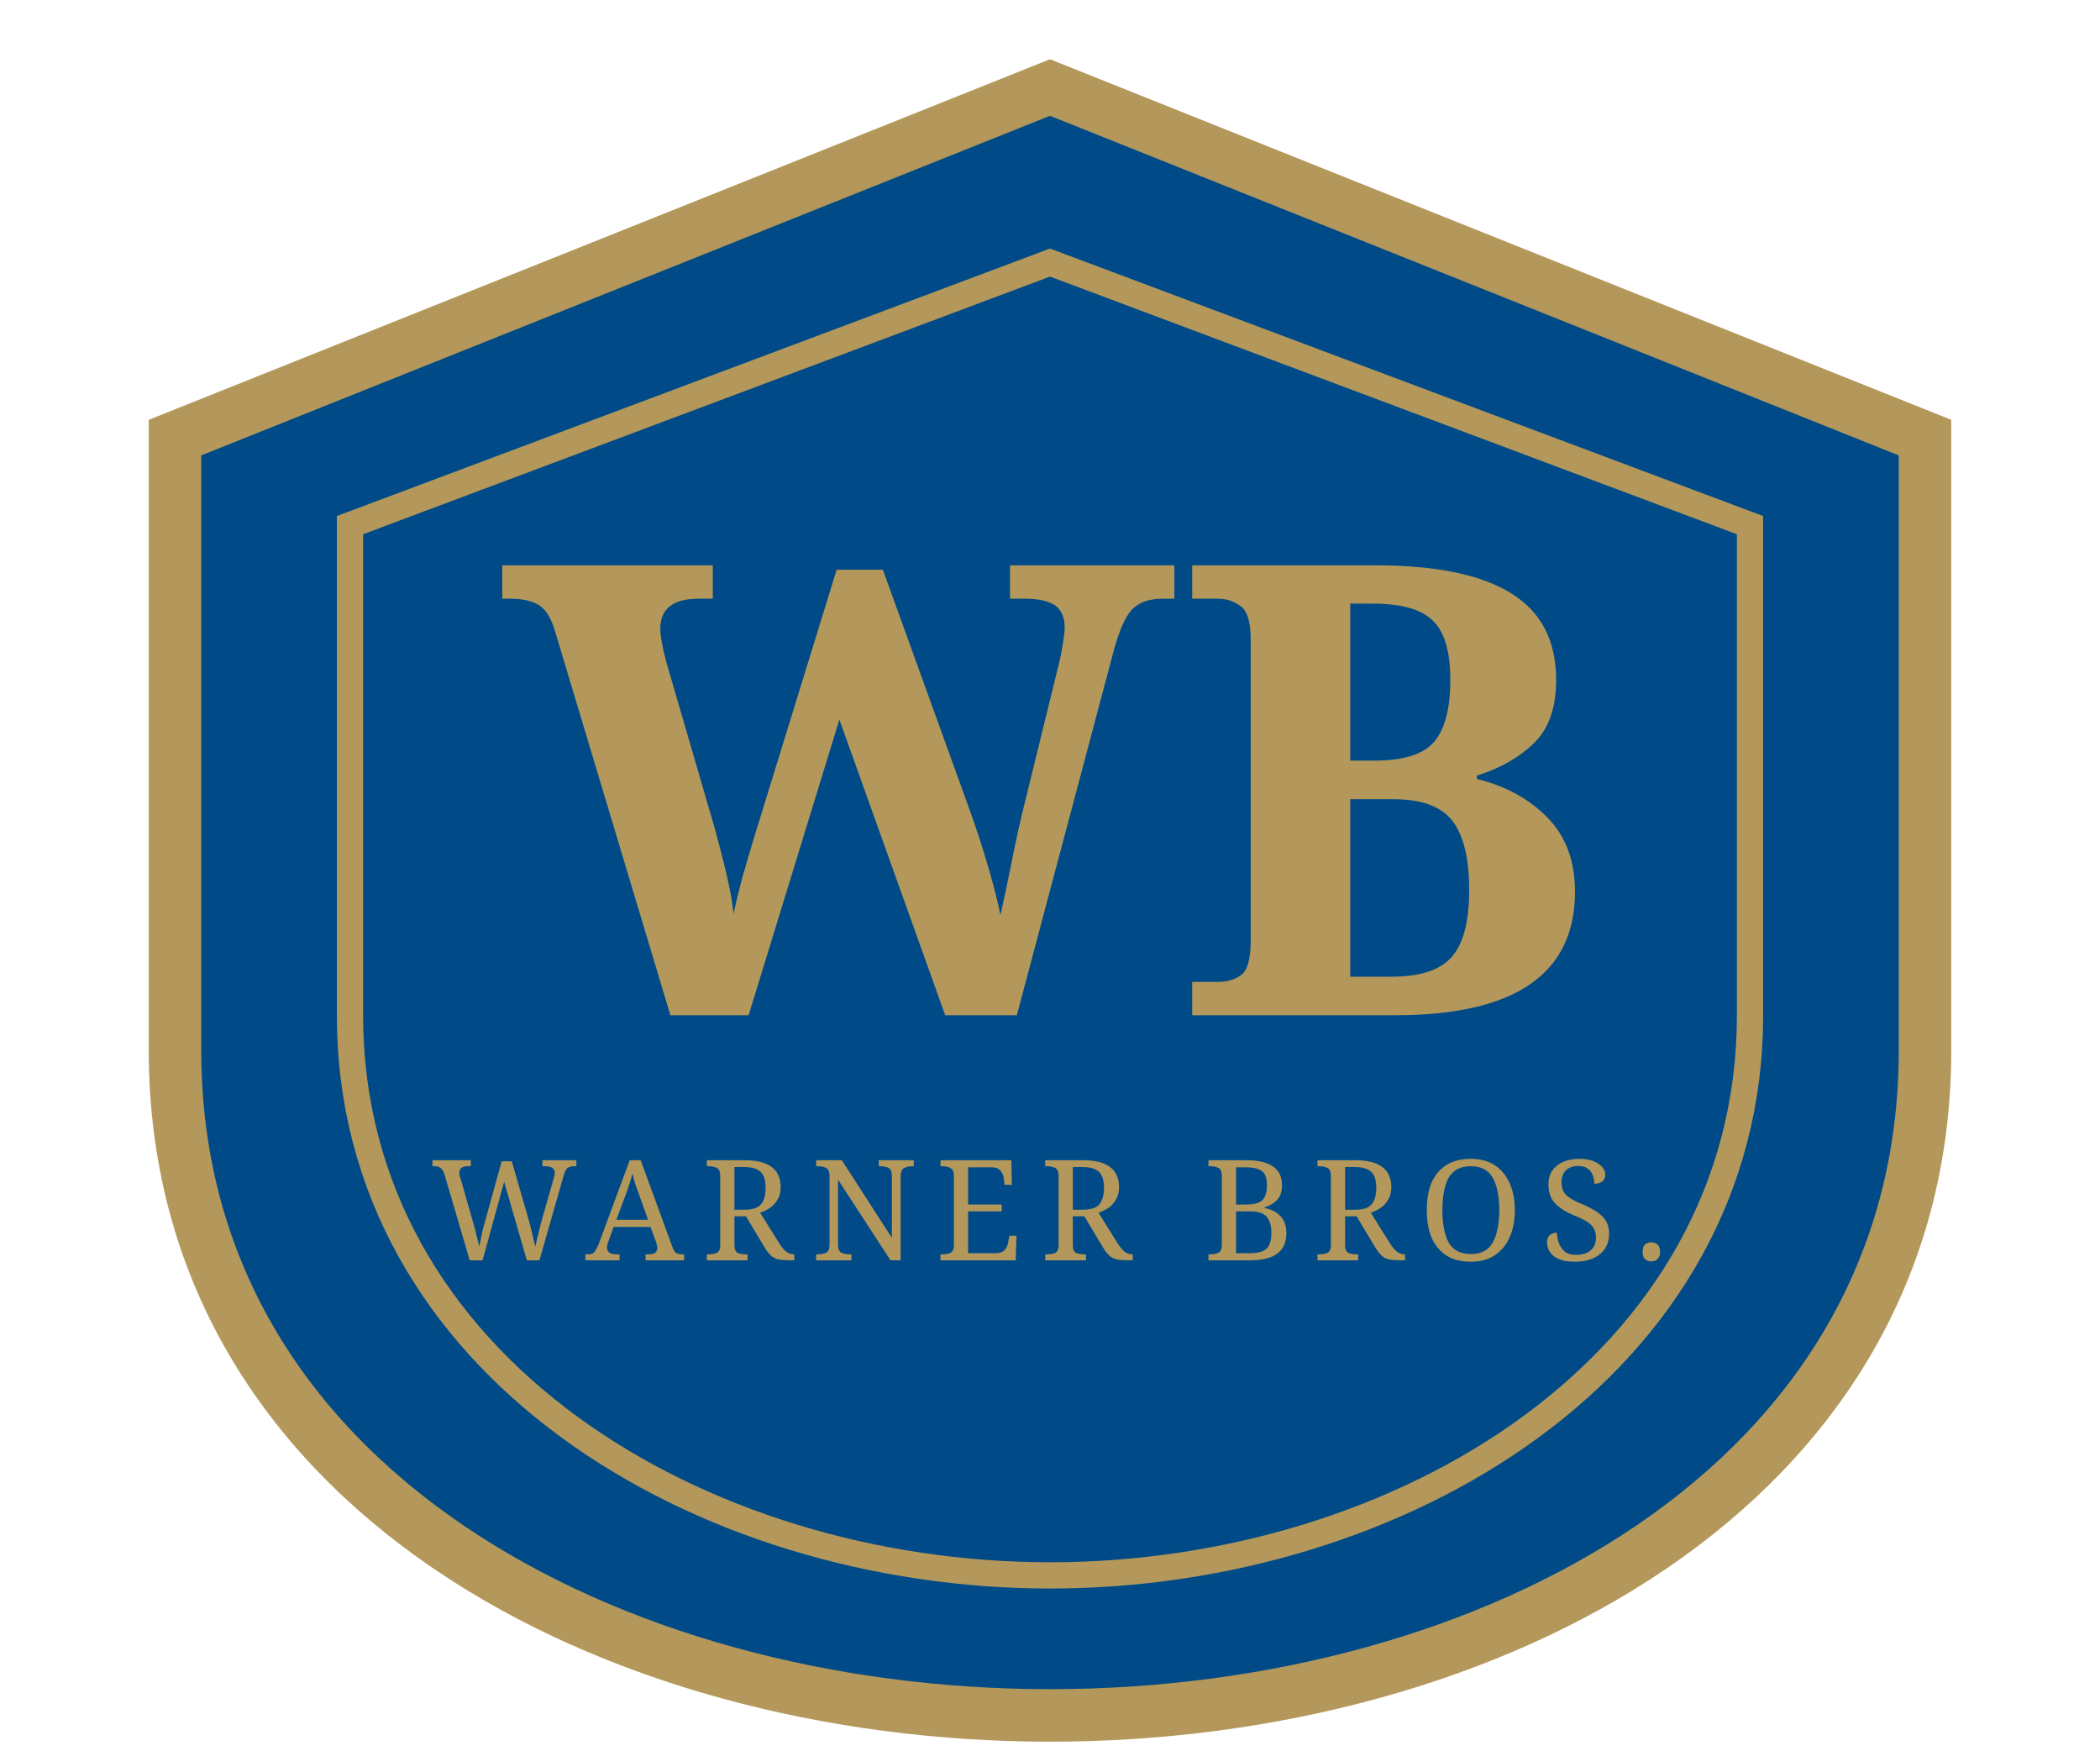
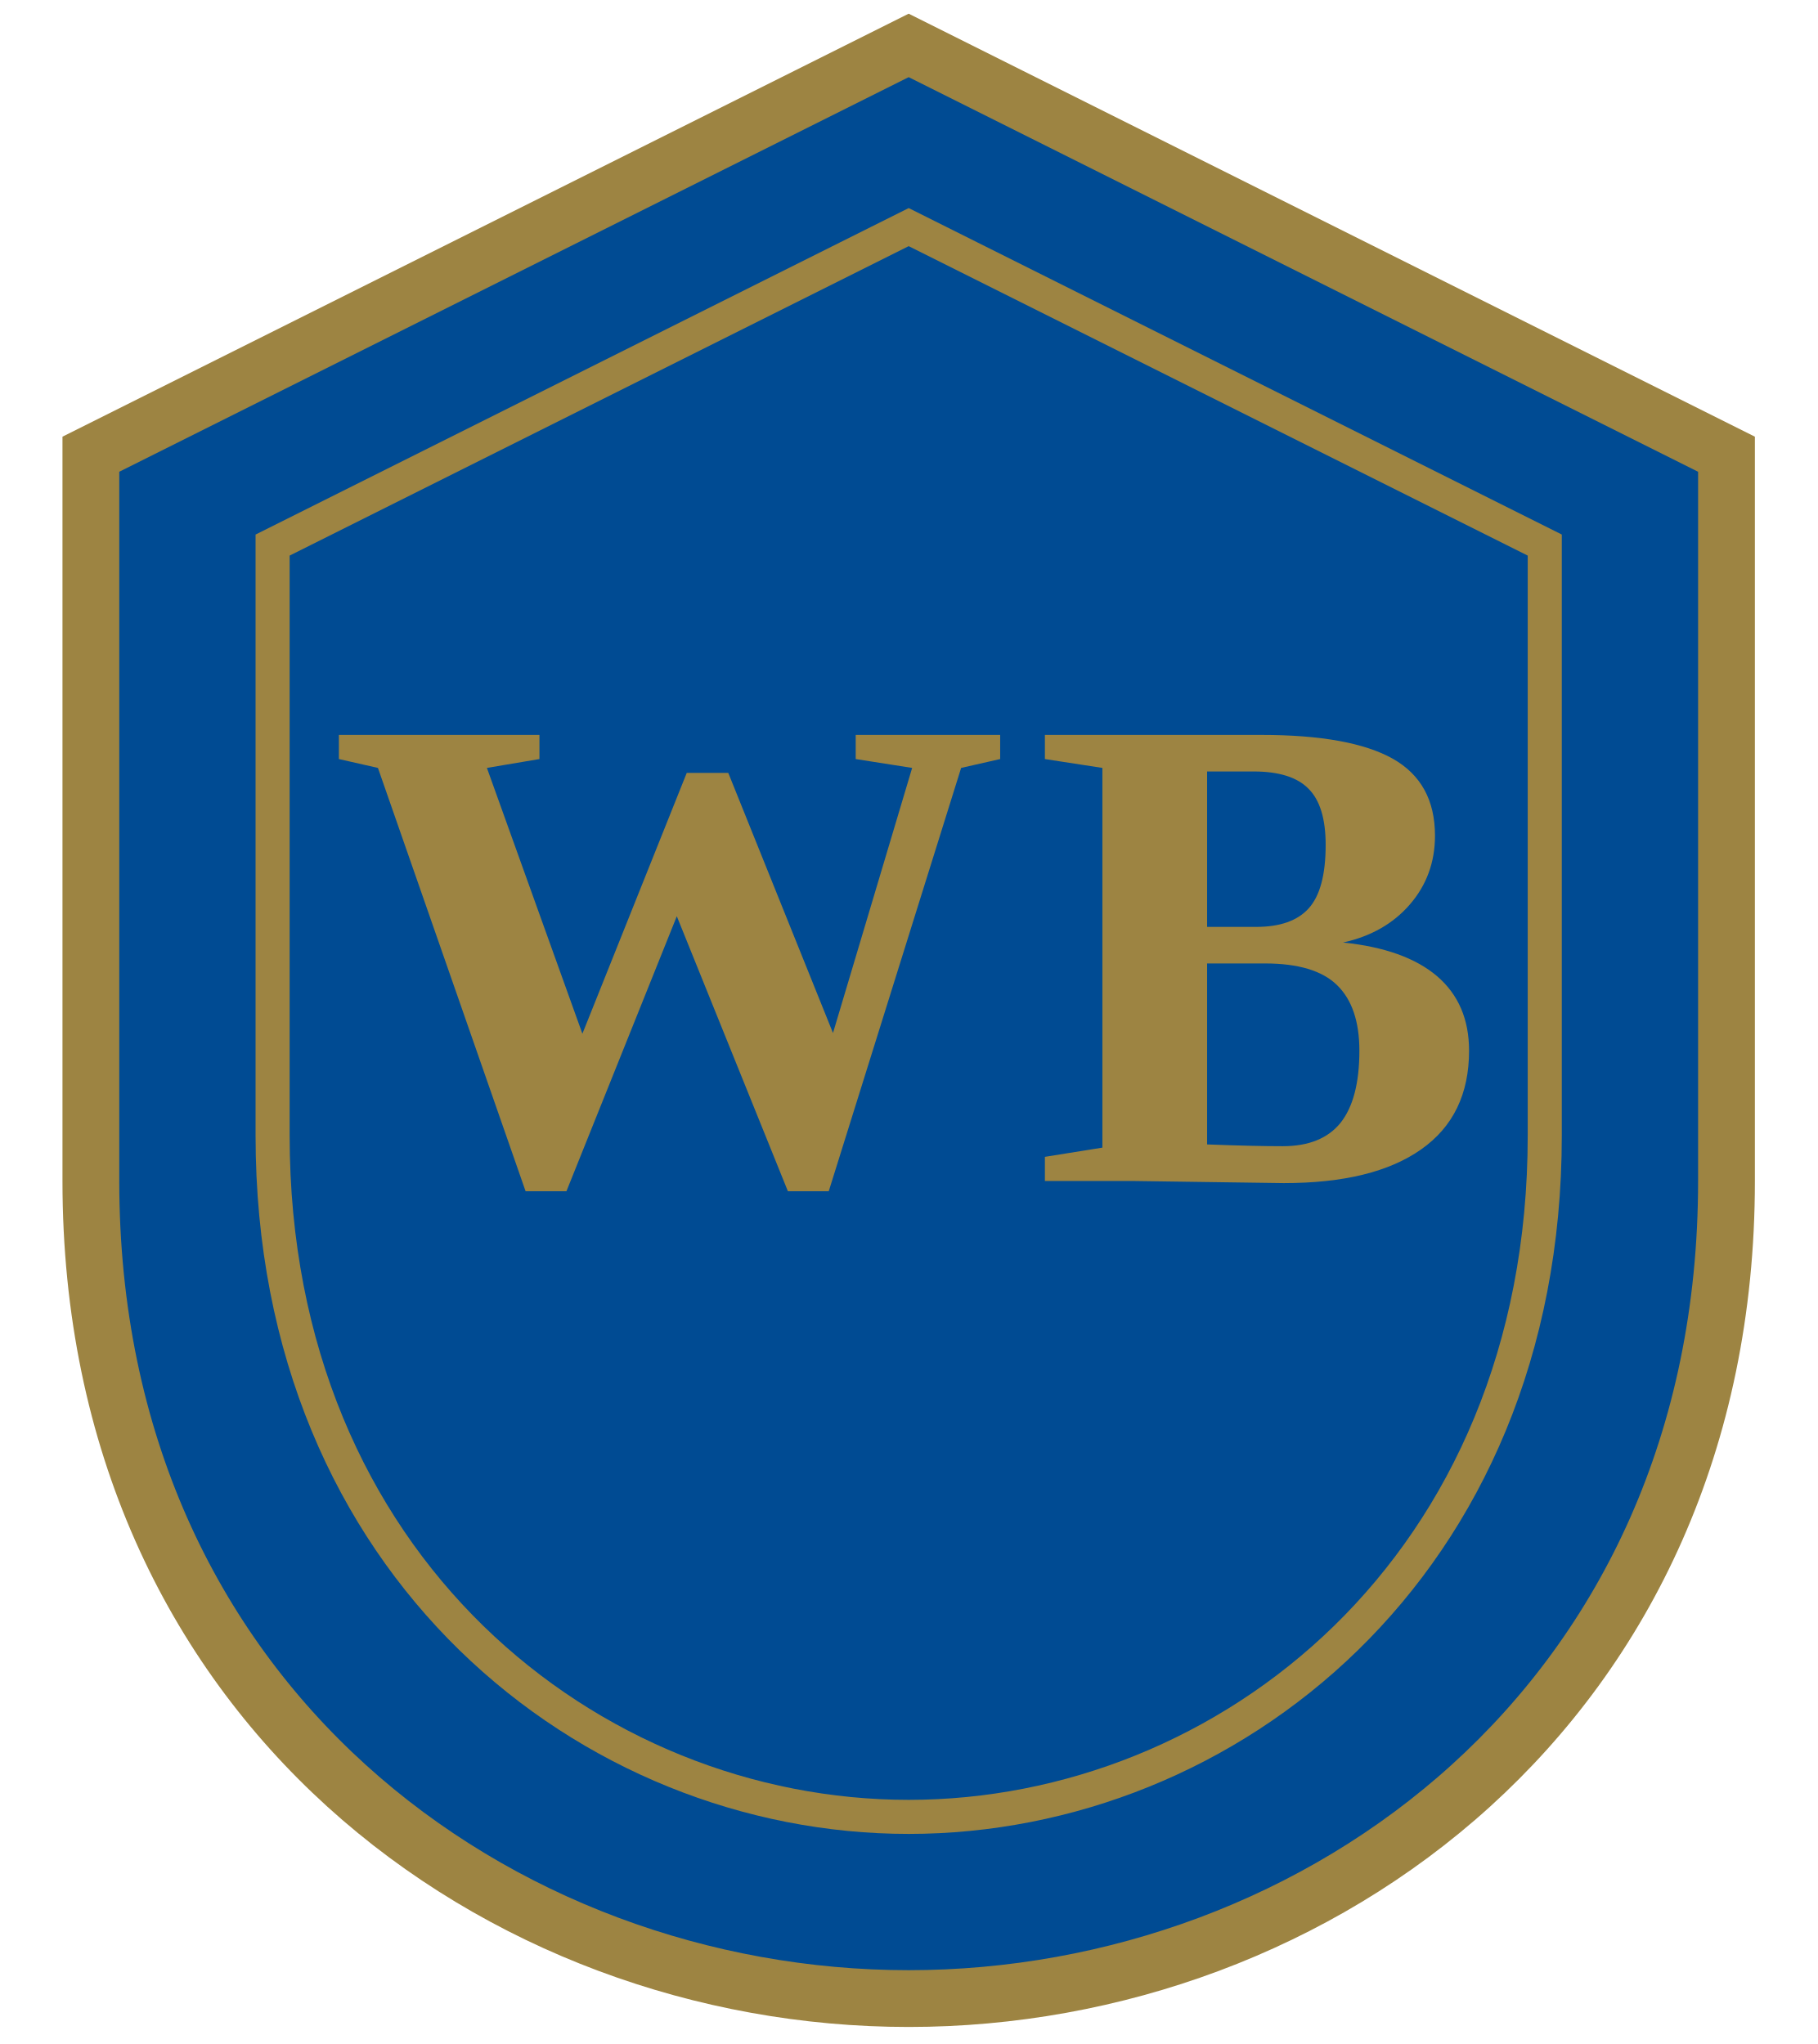
- <svg xmlns="http://www.w3.org/2000/svg" viewBox="0 0 120 100">
-   <path d="M60 5 L110 25 L110 60 C110 85, 85 98, 60 98 C35 98, 10 85, 10 60 L10 25 Z" fill="#004B87" stroke="#B4975A" stroke-width="3" />
-   <path d="M60 15 L100 30 L100 58 C100 78, 80 90, 60 90 C40 90, 20 78, 20 58 L20 30 Z" fill="#004B87" stroke="#B4975A" stroke-width="1.5" />
-   <text x="60" y="58" text-anchor="middle" font-family="Georgia, serif" font-size="36" font-weight="bold" fill="#B4975A">WB</text>
-   <text x="60" y="72" text-anchor="middle" font-family="Georgia, serif" font-size="8" fill="#B4975A" letter-spacing="1">WARNER BROS.</text>
+ <svg xmlns="http://www.w3.org/2000/svg" viewBox="0 0 80 90">
+   <path d="M40 2 L76 20 L76 52 C76 75, 58 88, 40 88 C22 88, 4 75, 4 52 L4 20 Z" fill="#004B93" stroke="#9D8442" stroke-width="2.5" />
+   <path d="M40 10 L68 24 L68 50 C68 69, 54 80, 40 80 C26 80, 12 69, 12 50 L12 24 Z" fill="none" stroke="#9D8442" stroke-width="1.5" />
+   <text x="40" y="52" text-anchor="middle" font-family="Georgia, 'Times New Roman', serif" font-size="30" font-weight="bold" fill="#9D8442" letter-spacing="1">WB</text>
</svg>
